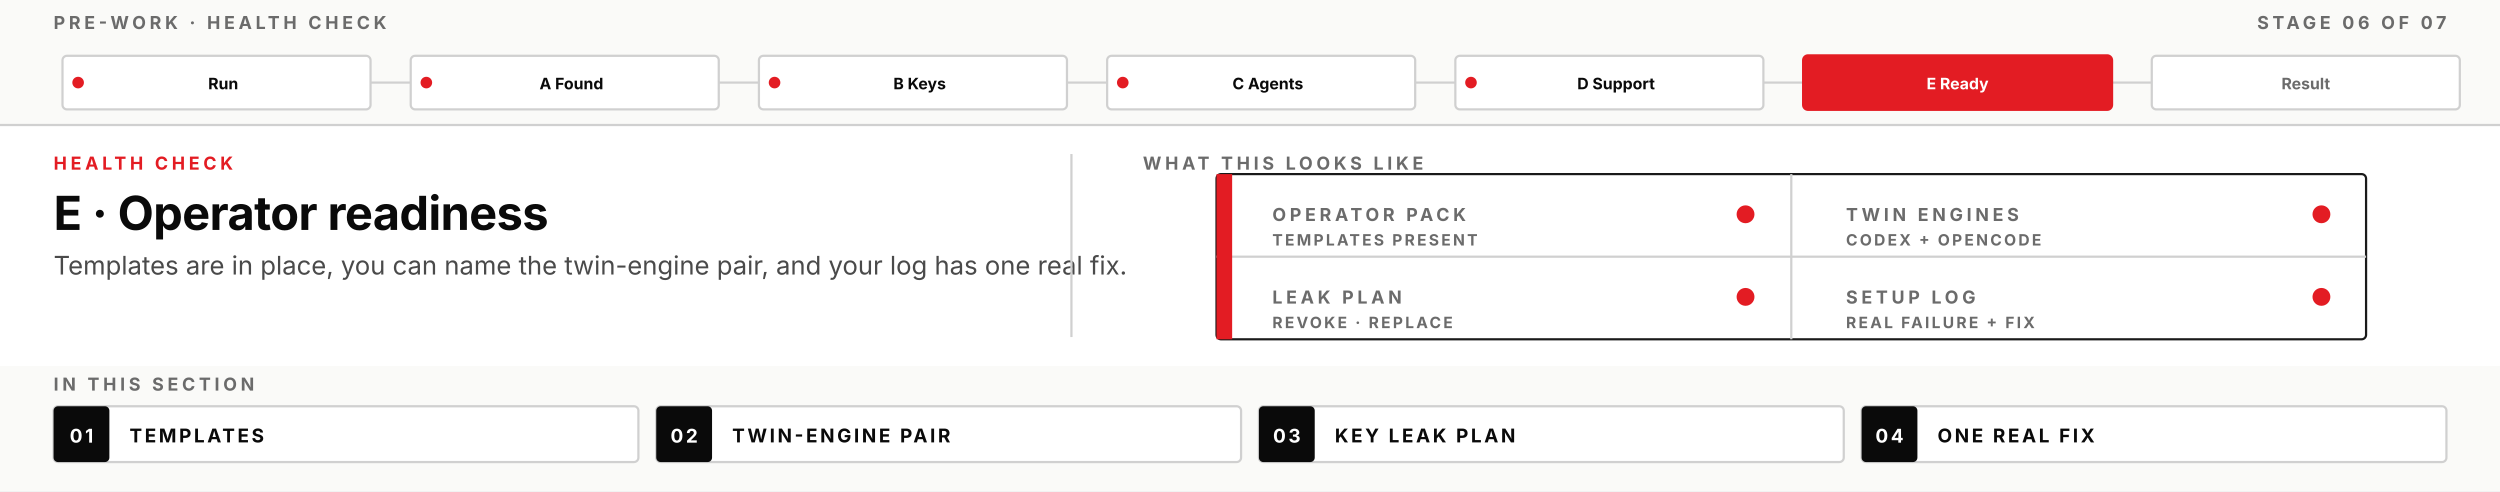
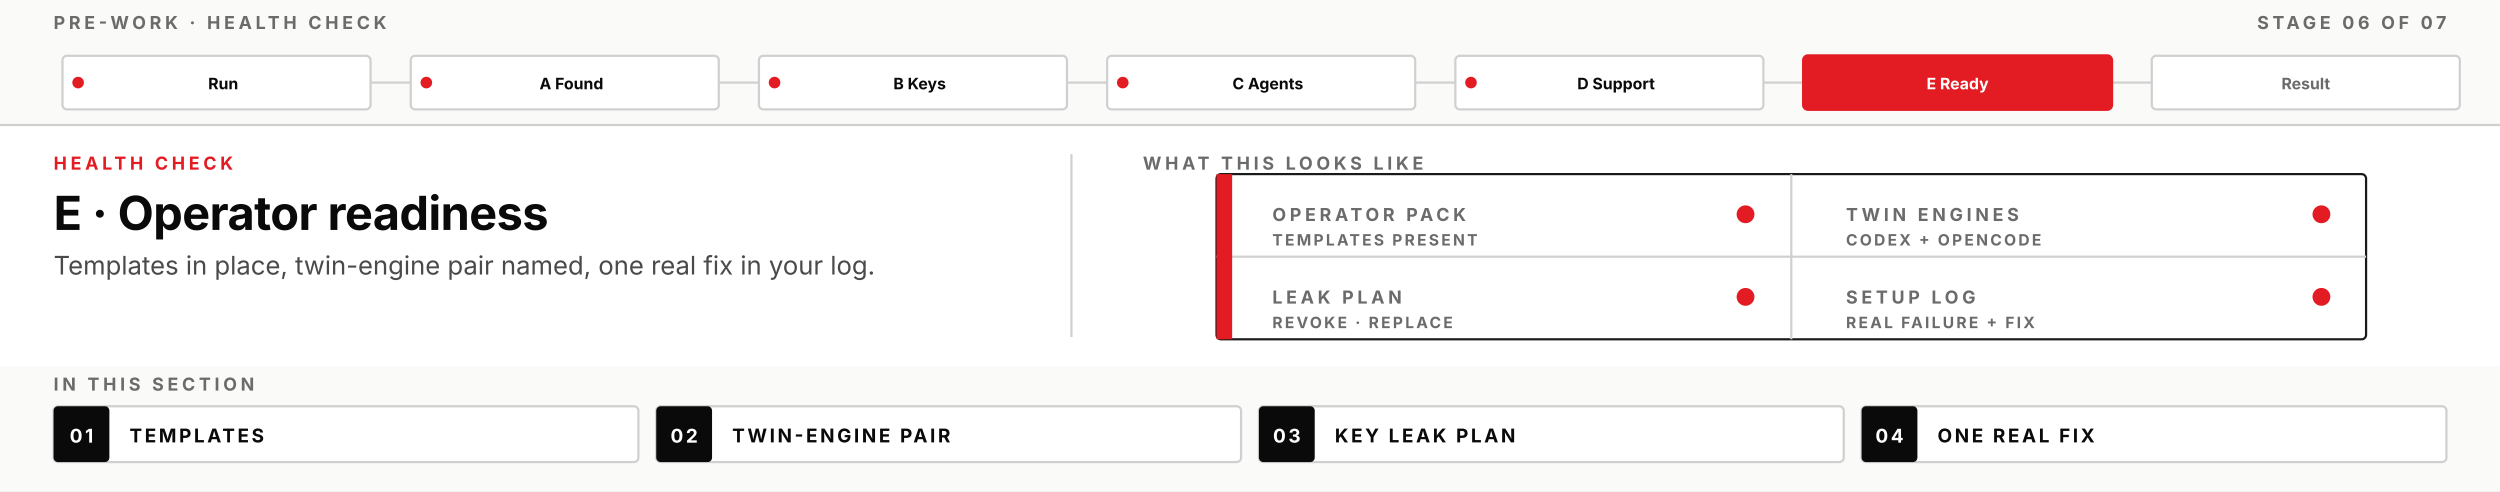
<svg xmlns="http://www.w3.org/2000/svg" viewBox="0 0 1120 220" role="img" aria-labelledby="title-health-gate-e-operator-readiness">
  <defs>
    <marker id="arrow" viewBox="0 0 8 8" refX="7" refY="4" markerWidth="6" markerHeight="6" orient="auto-start-reverse">
      <path d="M0 0 8 4 0 8Z" fill="#0A0A0A" />
    </marker>
    <marker id="arrow-red" viewBox="0 0 8 8" refX="7" refY="4" markerWidth="6" markerHeight="6" orient="auto-start-reverse">
      <path d="M0 0 8 4 0 8Z" fill="#E31C23" />
    </marker>
    <style>
      text { font-family: system-ui, "Inter", "Helvetica Neue", Arial, sans-serif; fill: #0A0A0A; }
      .micro { font-size: 8px; font-weight: 650; letter-spacing: 1.65px; }
      .tiny { font-size: 7px; font-weight: 650; letter-spacing: 1px; }
      .railtext { font-size: 7.1px; font-weight: 650; }
      .title { font-size: 21px; font-weight: 680; letter-spacing: -0.25px; }
      .purpose { font-size: 11.5px; font-weight: 430; fill: #4A4A4A; }
      .caption { font-size: 8.5px; font-weight: 650; letter-spacing: 1.15px; }
      .body { font-size: 9.5px; font-weight: 520; }
      .muted { fill: #6B6B6B; }
      .white { fill: #FFFFFF; }
      .red { fill: #E31C23; }
      .gold { fill: #A58650; }
      .line { fill: none; stroke: #0A0A0A; stroke-width: 1.35; vector-effect: non-scaling-stroke; }
      .hair { fill: none; stroke: #D0D0D0; stroke-width: 1; vector-effect: non-scaling-stroke; }
      .redline { fill: none; stroke: #E31C23; stroke-width: 1.4; vector-effect: non-scaling-stroke; }
      .goldline { fill: none; stroke: #A58650; stroke-width: 1.35; vector-effect: non-scaling-stroke; }
      .dash { stroke-dasharray: 5 4; }
    </style>
  </defs>
  <rect width="1120" height="220" fill="#FFFFFF" />
  <rect x="0" y="0" width="1120" height="56" fill="#FAFAF8" />
  <text x="24" y="13" class="micro muted">PRE-WORK · HEALTH CHECK</text>
  <text x="1096" y="13" class="micro muted" text-anchor="end">STAGE 06 OF 07</text>
  <path d="M97 37H1033" class="hair" />
  <rect x="28" y="25" width="138" height="24" rx="2" fill="#FFFFFF" stroke="#D0D0D0" stroke-width="1" />
  <circle cx="35" cy="37" r="2.6" fill="#E31C23" />
  <text x="100" y="40" class="railtext" text-anchor="middle">Run</text>
  <rect x="184" y="25" width="138" height="24" rx="2" fill="#FFFFFF" stroke="#D0D0D0" stroke-width="1" />
  <circle cx="191" cy="37" r="2.6" fill="#E31C23" />
  <text x="256" y="40" class="railtext" text-anchor="middle">A Found</text>
  <rect x="340" y="25" width="138" height="24" rx="2" fill="#FFFFFF" stroke="#D0D0D0" stroke-width="1" />
  <circle cx="347" cy="37" r="2.6" fill="#E31C23" />
  <text x="412" y="40" class="railtext" text-anchor="middle">B Keys</text>
  <rect x="496" y="25" width="138" height="24" rx="2" fill="#FFFFFF" stroke="#D0D0D0" stroke-width="1" />
  <circle cx="503" cy="37" r="2.6" fill="#E31C23" />
  <text x="568" y="40" class="railtext" text-anchor="middle">C Agents</text>
  <rect x="652" y="25" width="138" height="24" rx="2" fill="#FFFFFF" stroke="#D0D0D0" stroke-width="1" />
  <circle cx="659" cy="37" r="2.6" fill="#E31C23" />
  <text x="724" y="40" class="railtext" text-anchor="middle">D Support</text>
  <rect x="808" y="25" width="138" height="24" rx="2" fill="#E31C23" stroke="#E31C23" stroke-width="1.4" />
  <text x="877" y="40" class="railtext white" text-anchor="middle">E Ready</text>
  <rect x="964" y="25" width="138" height="24" rx="2" fill="#FFFFFF" stroke="#D0D0D0" stroke-width="1" />
  <text x="1033" y="40" class="railtext muted" text-anchor="middle">Result</text>
  <path d="M0 56H1120" class="hair" />
  <text x="24" y="76" class="micro red">HEALTH CHECK</text>
  <text x="24" y="103" class="title">E · Operator readiness</text>
-   <text x="24" y="123" class="purpose">Templates are in place, you can name the twin-engine pair, and your log has one real fix.</text>
+   <text x="24" y="123" class="purpose">Templates in place, twin-engine pair named, one real fix in your log.</text>
  <path d="M480 69V151" class="hair" />
  <text x="512" y="76" class="micro muted">WHAT THIS LOOKS LIKE</text>
  <g aria-label="Four operator readiness checks">
    <rect x="545" y="78" width="515" height="74" rx="2" fill="#FFFFFF" stroke="#1A1A1A" />
    <path d="M802.5 78V152M545 115H1060" class="hair" />
    <rect x="545" y="78" width="7" height="74" fill="#E31C23" />
    <text x="570" y="99" class="micro muted">OPERATOR PACK</text>
    <text x="570" y="110" class="tiny muted">TEMPLATES PRESENT</text>
    <text x="827" y="99" class="micro muted">TWIN ENGINES</text>
    <text x="827" y="110" class="tiny muted">CODEX + OPENCODE</text>
    <text x="570" y="136" class="micro muted">LEAK PLAN</text>
    <text x="570" y="147" class="tiny muted">REVOKE · REPLACE</text>
    <text x="827" y="136" class="micro muted">SETUP LOG</text>
    <text x="827" y="147" class="tiny muted">REAL FAILURE + FIX</text>
    <circle cx="782" cy="96" r="4" fill="#E31C23" />
    <circle cx="1040" cy="96" r="4" fill="#E31C23" />
    <circle cx="782" cy="133" r="4" fill="#E31C23" />
    <circle cx="1040" cy="133" r="4" fill="#E31C23" />
  </g>
  <rect x="0" y="164" width="1120" height="56" fill="#FAFAF8" />
  <text x="24" y="175" class="micro muted">IN THIS SECTION</text>
  <rect x="24.00" y="182" width="262.00" height="25" rx="2" fill="#FFFFFF" stroke="#D0D0D0" />
  <rect x="24.00" y="182" width="25" height="25" rx="2" fill="#0A0A0A" />
  <text x="36.50" y="198.3" class="caption white" text-anchor="middle">01</text>
  <text x="58.00" y="198.2" class="caption">TEMPLATES</text>
  <rect x="294.00" y="182" width="262.00" height="25" rx="2" fill="#FFFFFF" stroke="#D0D0D0" />
  <rect x="294.00" y="182" width="25" height="25" rx="2" fill="#0A0A0A" />
  <text x="306.50" y="198.3" class="caption white" text-anchor="middle">02</text>
  <text x="328.00" y="198.2" class="caption">TWIN-ENGINE PAIR</text>
  <rect x="564.00" y="182" width="262.00" height="25" rx="2" fill="#FFFFFF" stroke="#D0D0D0" />
  <rect x="564.00" y="182" width="25" height="25" rx="2" fill="#0A0A0A" />
  <text x="576.50" y="198.3" class="caption white" text-anchor="middle">03</text>
  <text x="598.00" y="198.2" class="caption">KEY LEAK PLAN</text>
  <rect x="834.00" y="182" width="262.00" height="25" rx="2" fill="#FFFFFF" stroke="#D0D0D0" />
  <rect x="834.00" y="182" width="25" height="25" rx="2" fill="#0A0A0A" />
  <text x="846.50" y="198.3" class="caption white" text-anchor="middle">04</text>
  <text x="868.00" y="198.2" class="caption">ONE REAL FIX</text>
</svg>
